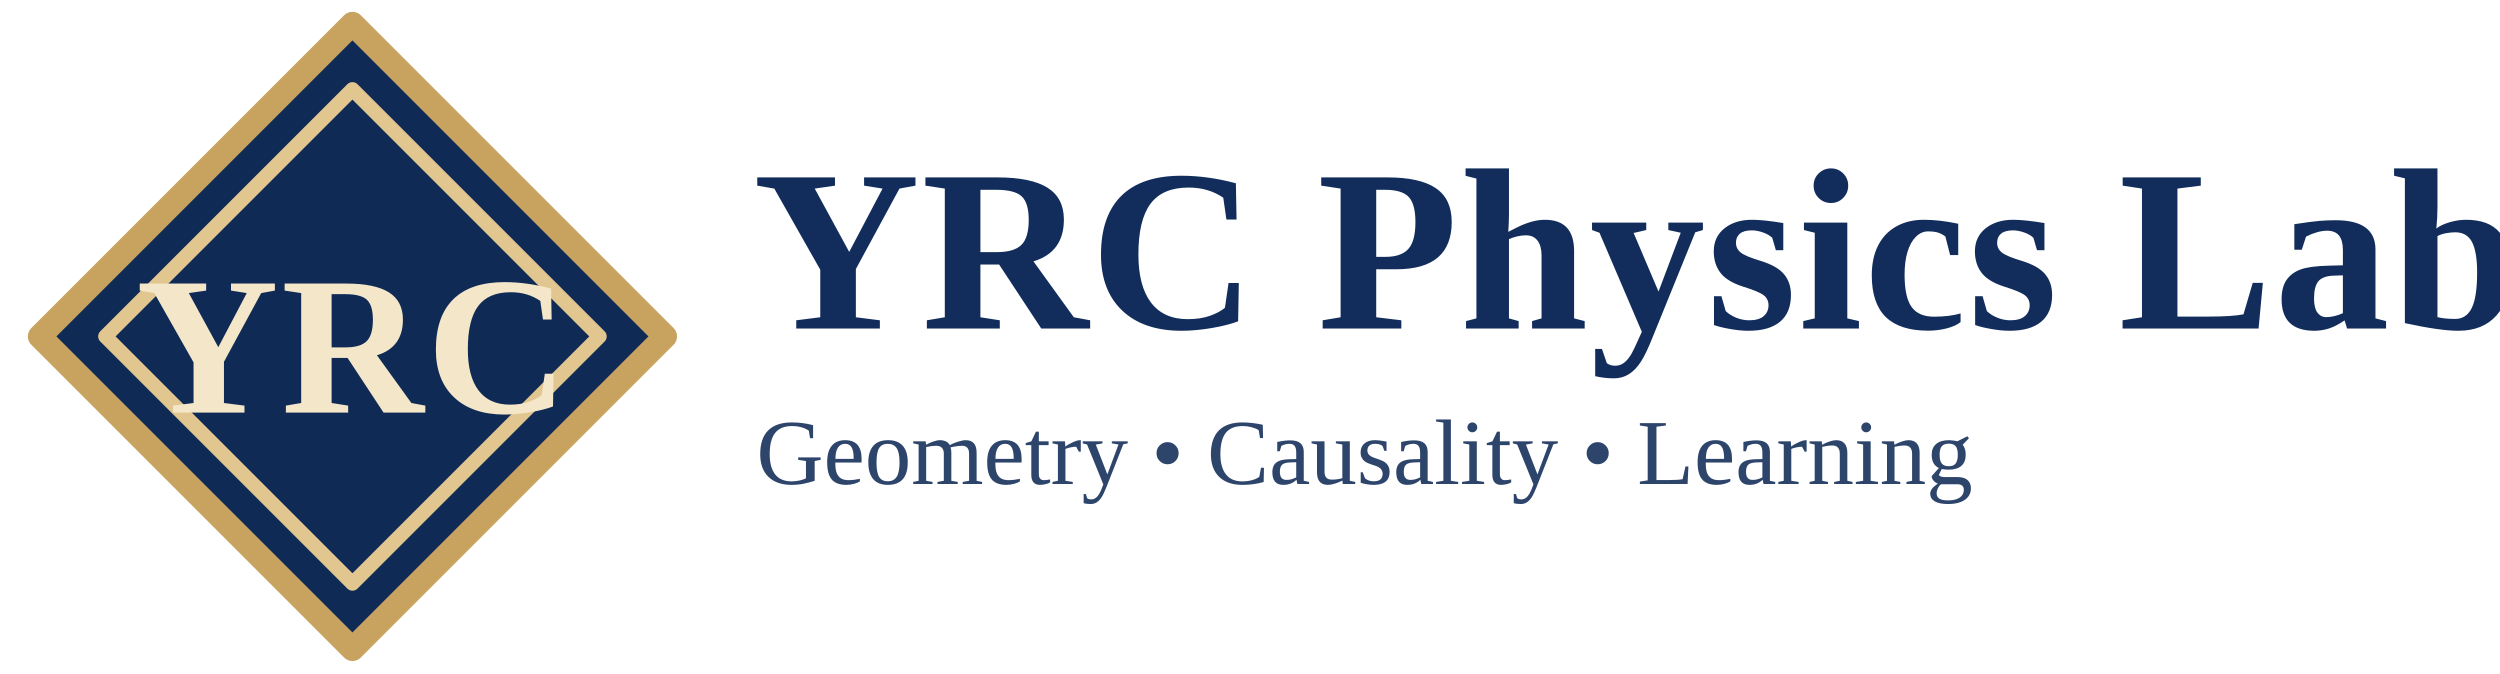
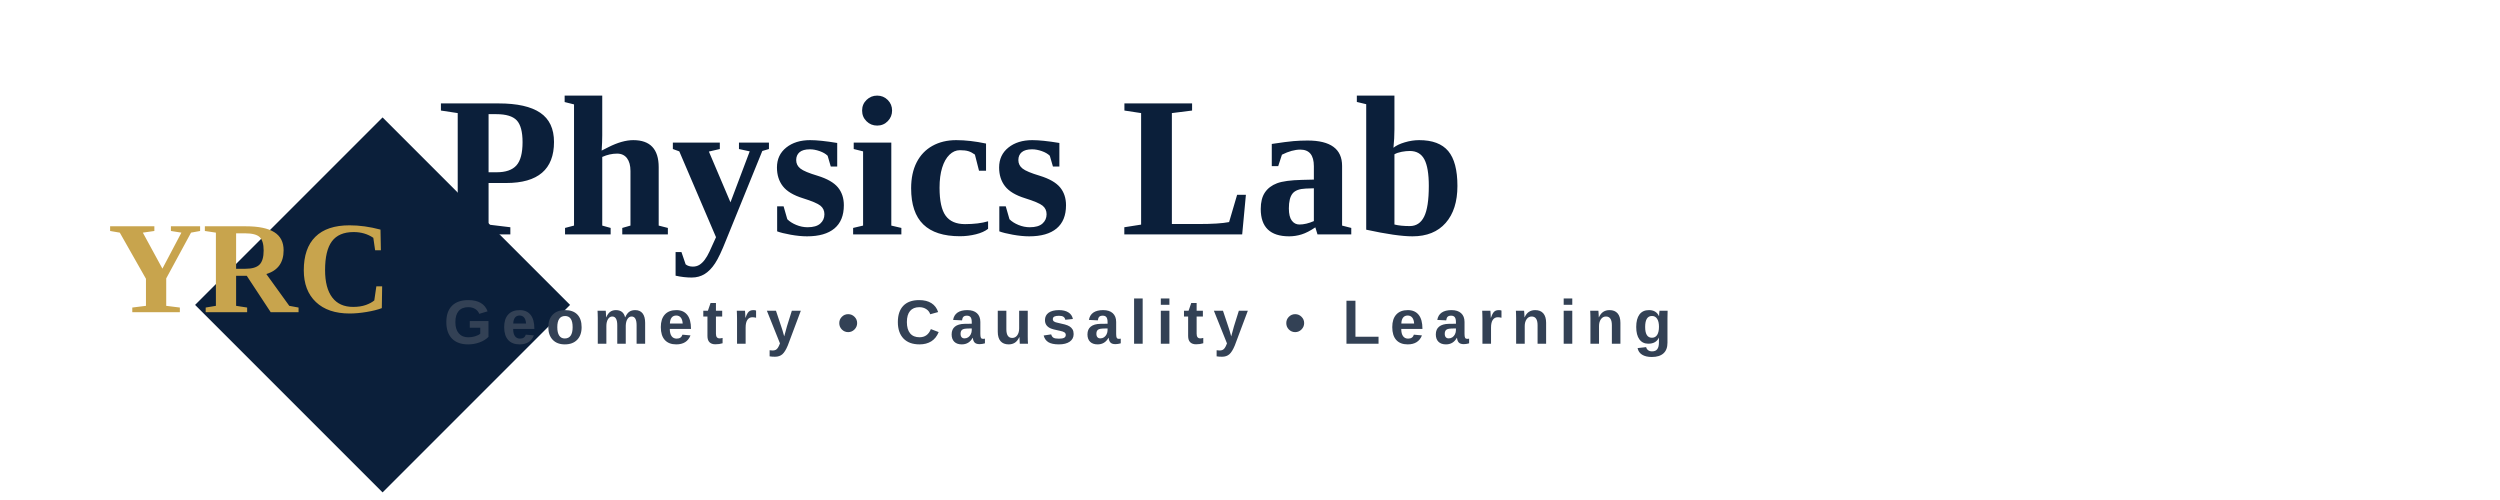
- <svg xmlns="http://www.w3.org/2000/svg" viewBox="0 0 1560 420" aria-label="YRC Physics Lab lockup light">
-   <g transform="translate(10 0) scale(0.82)">
-     <g fill="none" stroke-linejoin="round" stroke-linecap="round">
-       <polygon points="256 18 494 256 256 494 18 256" fill="#102a56" stroke="#c7a35f" stroke-width="18" />
-       <polygon points="256 68 444 256 256 444 68 256" stroke="#e1c78f" stroke-width="11" />
-     </g>
-     <text x="256" y="314" text-anchor="middle" font-family="'Times New Roman', 'Cormorant Garamond', serif" font-size="150" font-weight="600" letter-spacing="2" fill="#f4e7c9">YRC</text>
+ <svg xmlns="http://www.w3.org/2000/svg" viewBox="0 0 800 160">
+   <g transform="translate(20, 20)">
+     <rect x="60" y="0" width="84.85" height="84.85" transform="rotate(45 60 60)" fill="#0B1F3A" />
+     <text x="60" y="68" dominant-baseline="middle" text-anchor="middle" font-family="Georgia, 'Times New Roman', serif" font-weight="bold" font-size="42" fill="#C8A44D">YRC</text>
  </g>
-   <text x="470" y="205" font-family="'Times New Roman', 'Cormorant Garamond', serif" font-size="144" font-weight="600" letter-spacing="1" fill="#122d5c">YRC Physics Lab</text>
-   <text x="472" y="302" font-family="'Times New Roman', 'Cormorant Garamond', serif" font-size="58" font-weight="500" fill="#2d446b">Geometry • Causality • Learning</text>
+   <text x="140" y="75" font-family="Georgia, 'Times New Roman', serif" font-weight="bold" font-size="64" fill="#0B1F3A">Physics Lab</text>
+   <text x="142" y="110" font-family="Arial, Helvetica, sans-serif" font-weight="bold" font-size="20" letter-spacing="3" fill="#334155" text-transform="uppercase">Geometry • Causality • Learning</text>
</svg>
